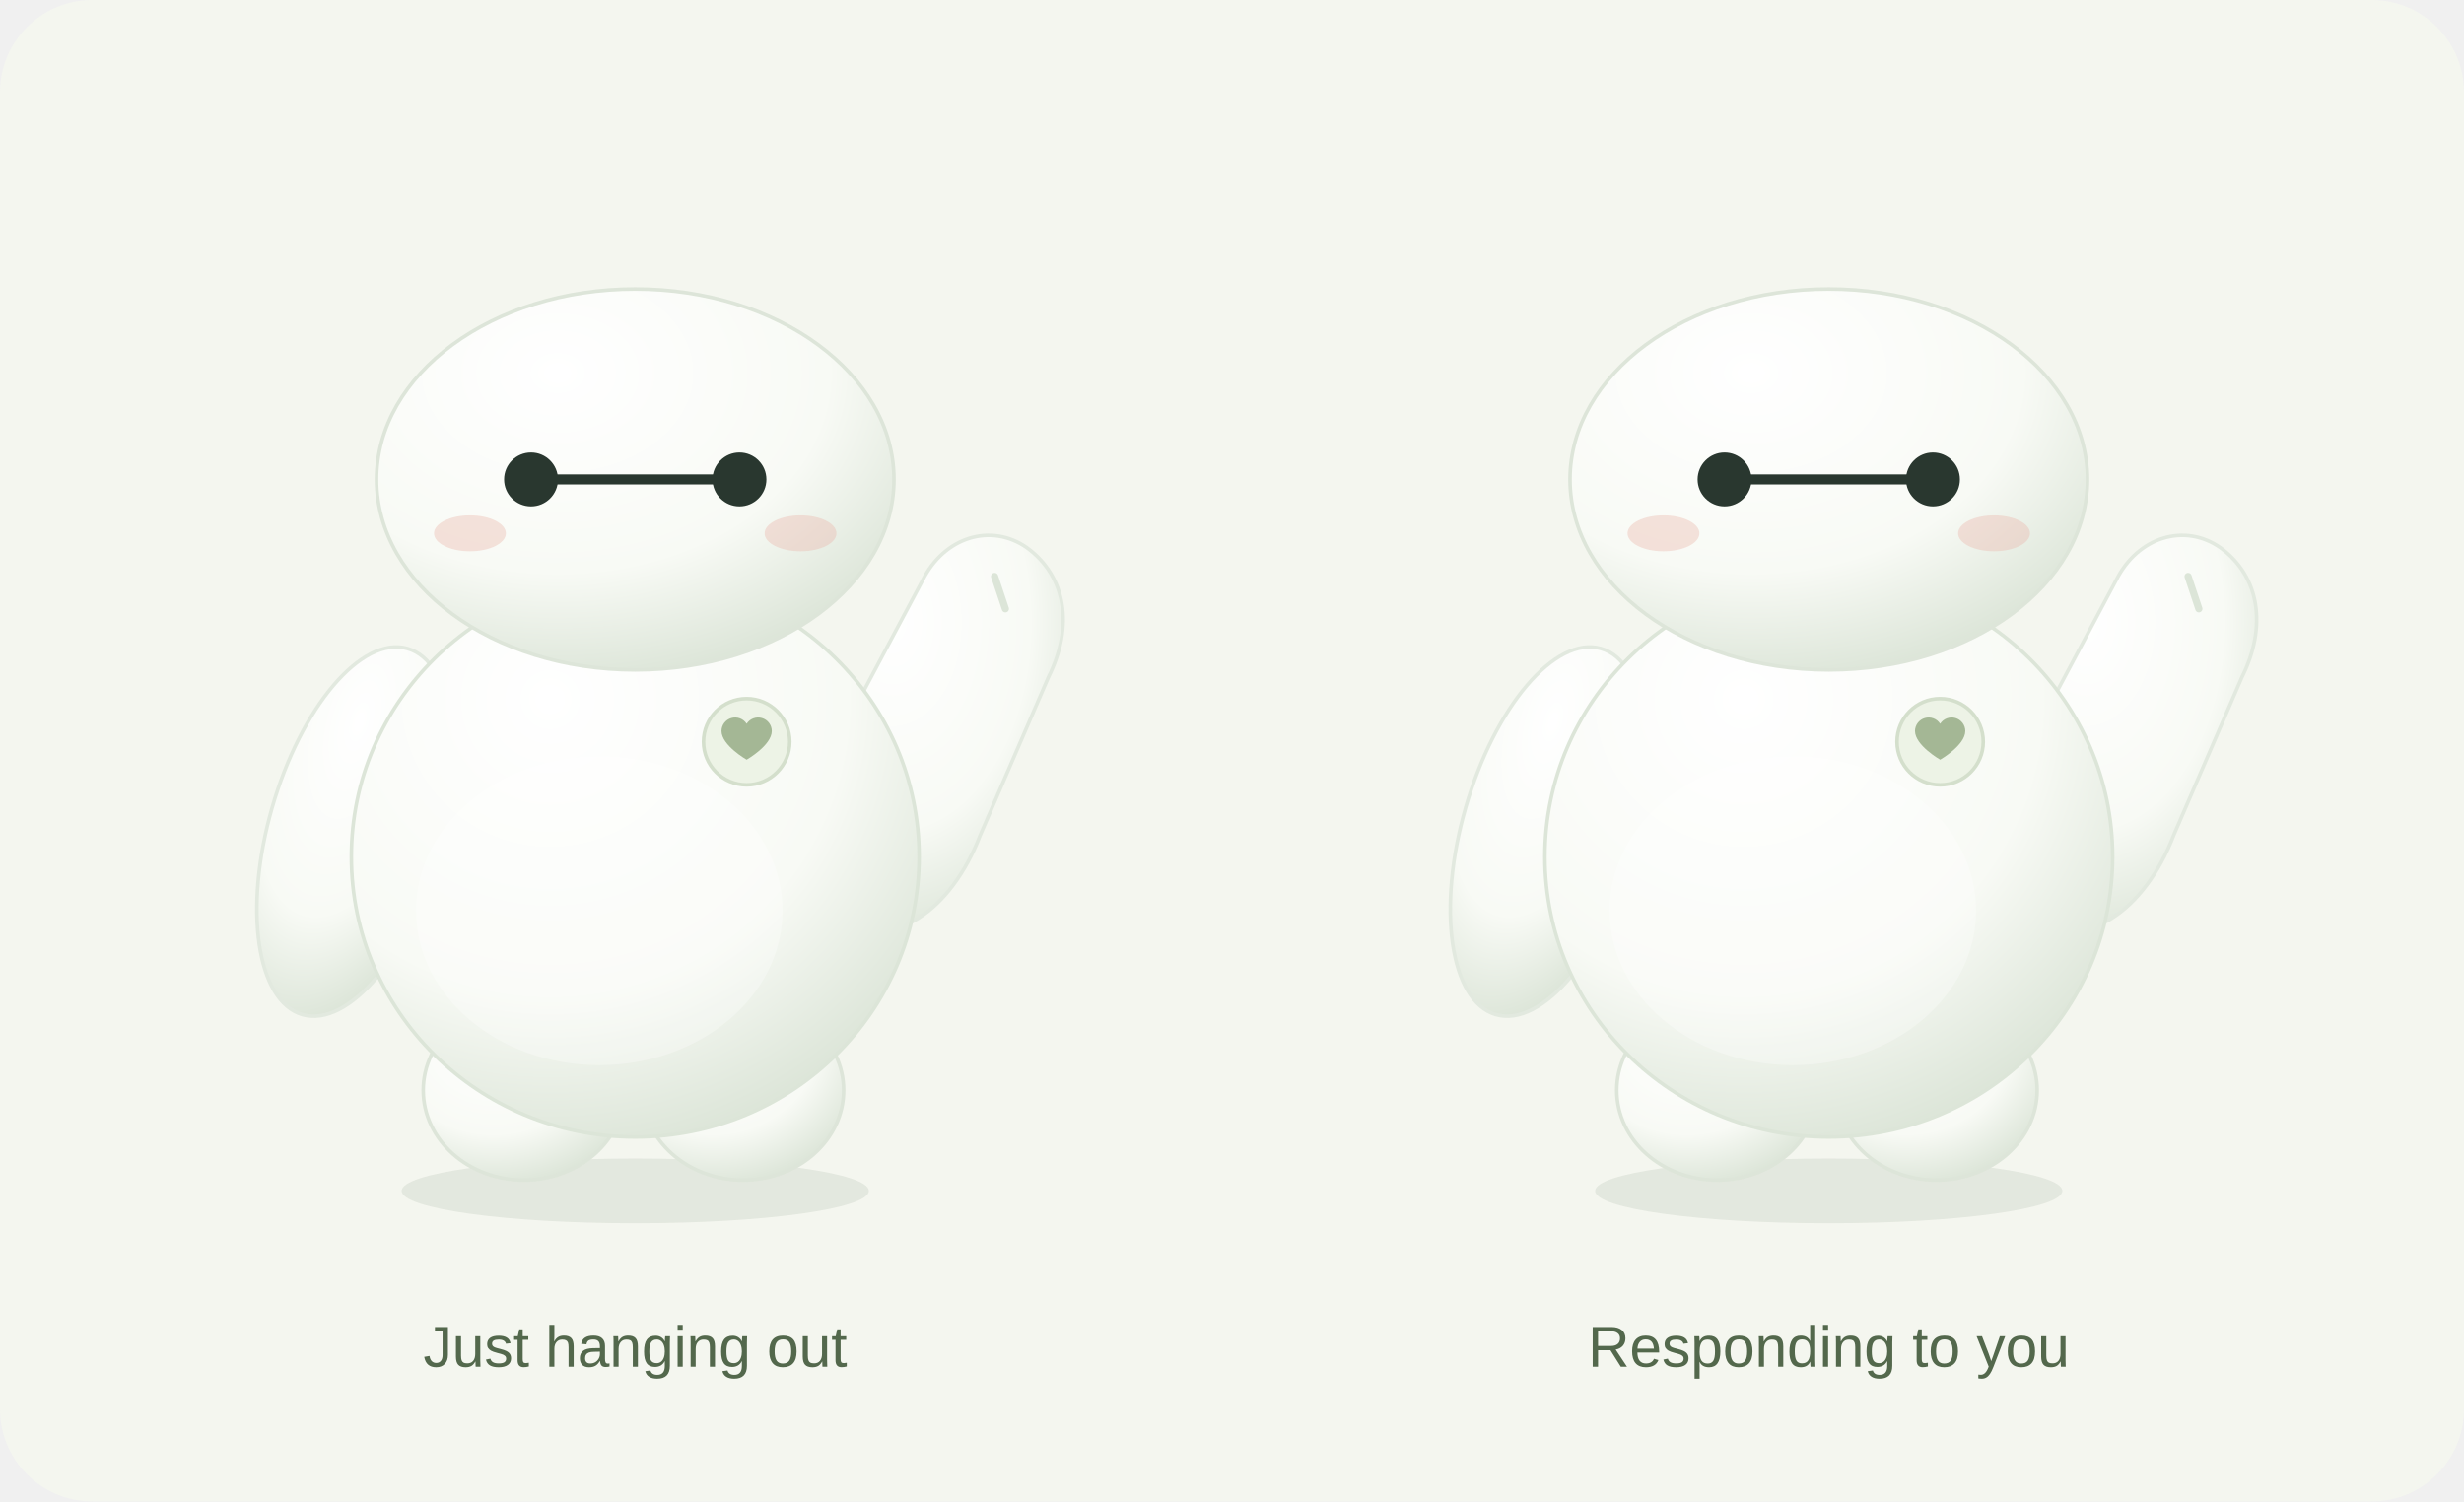
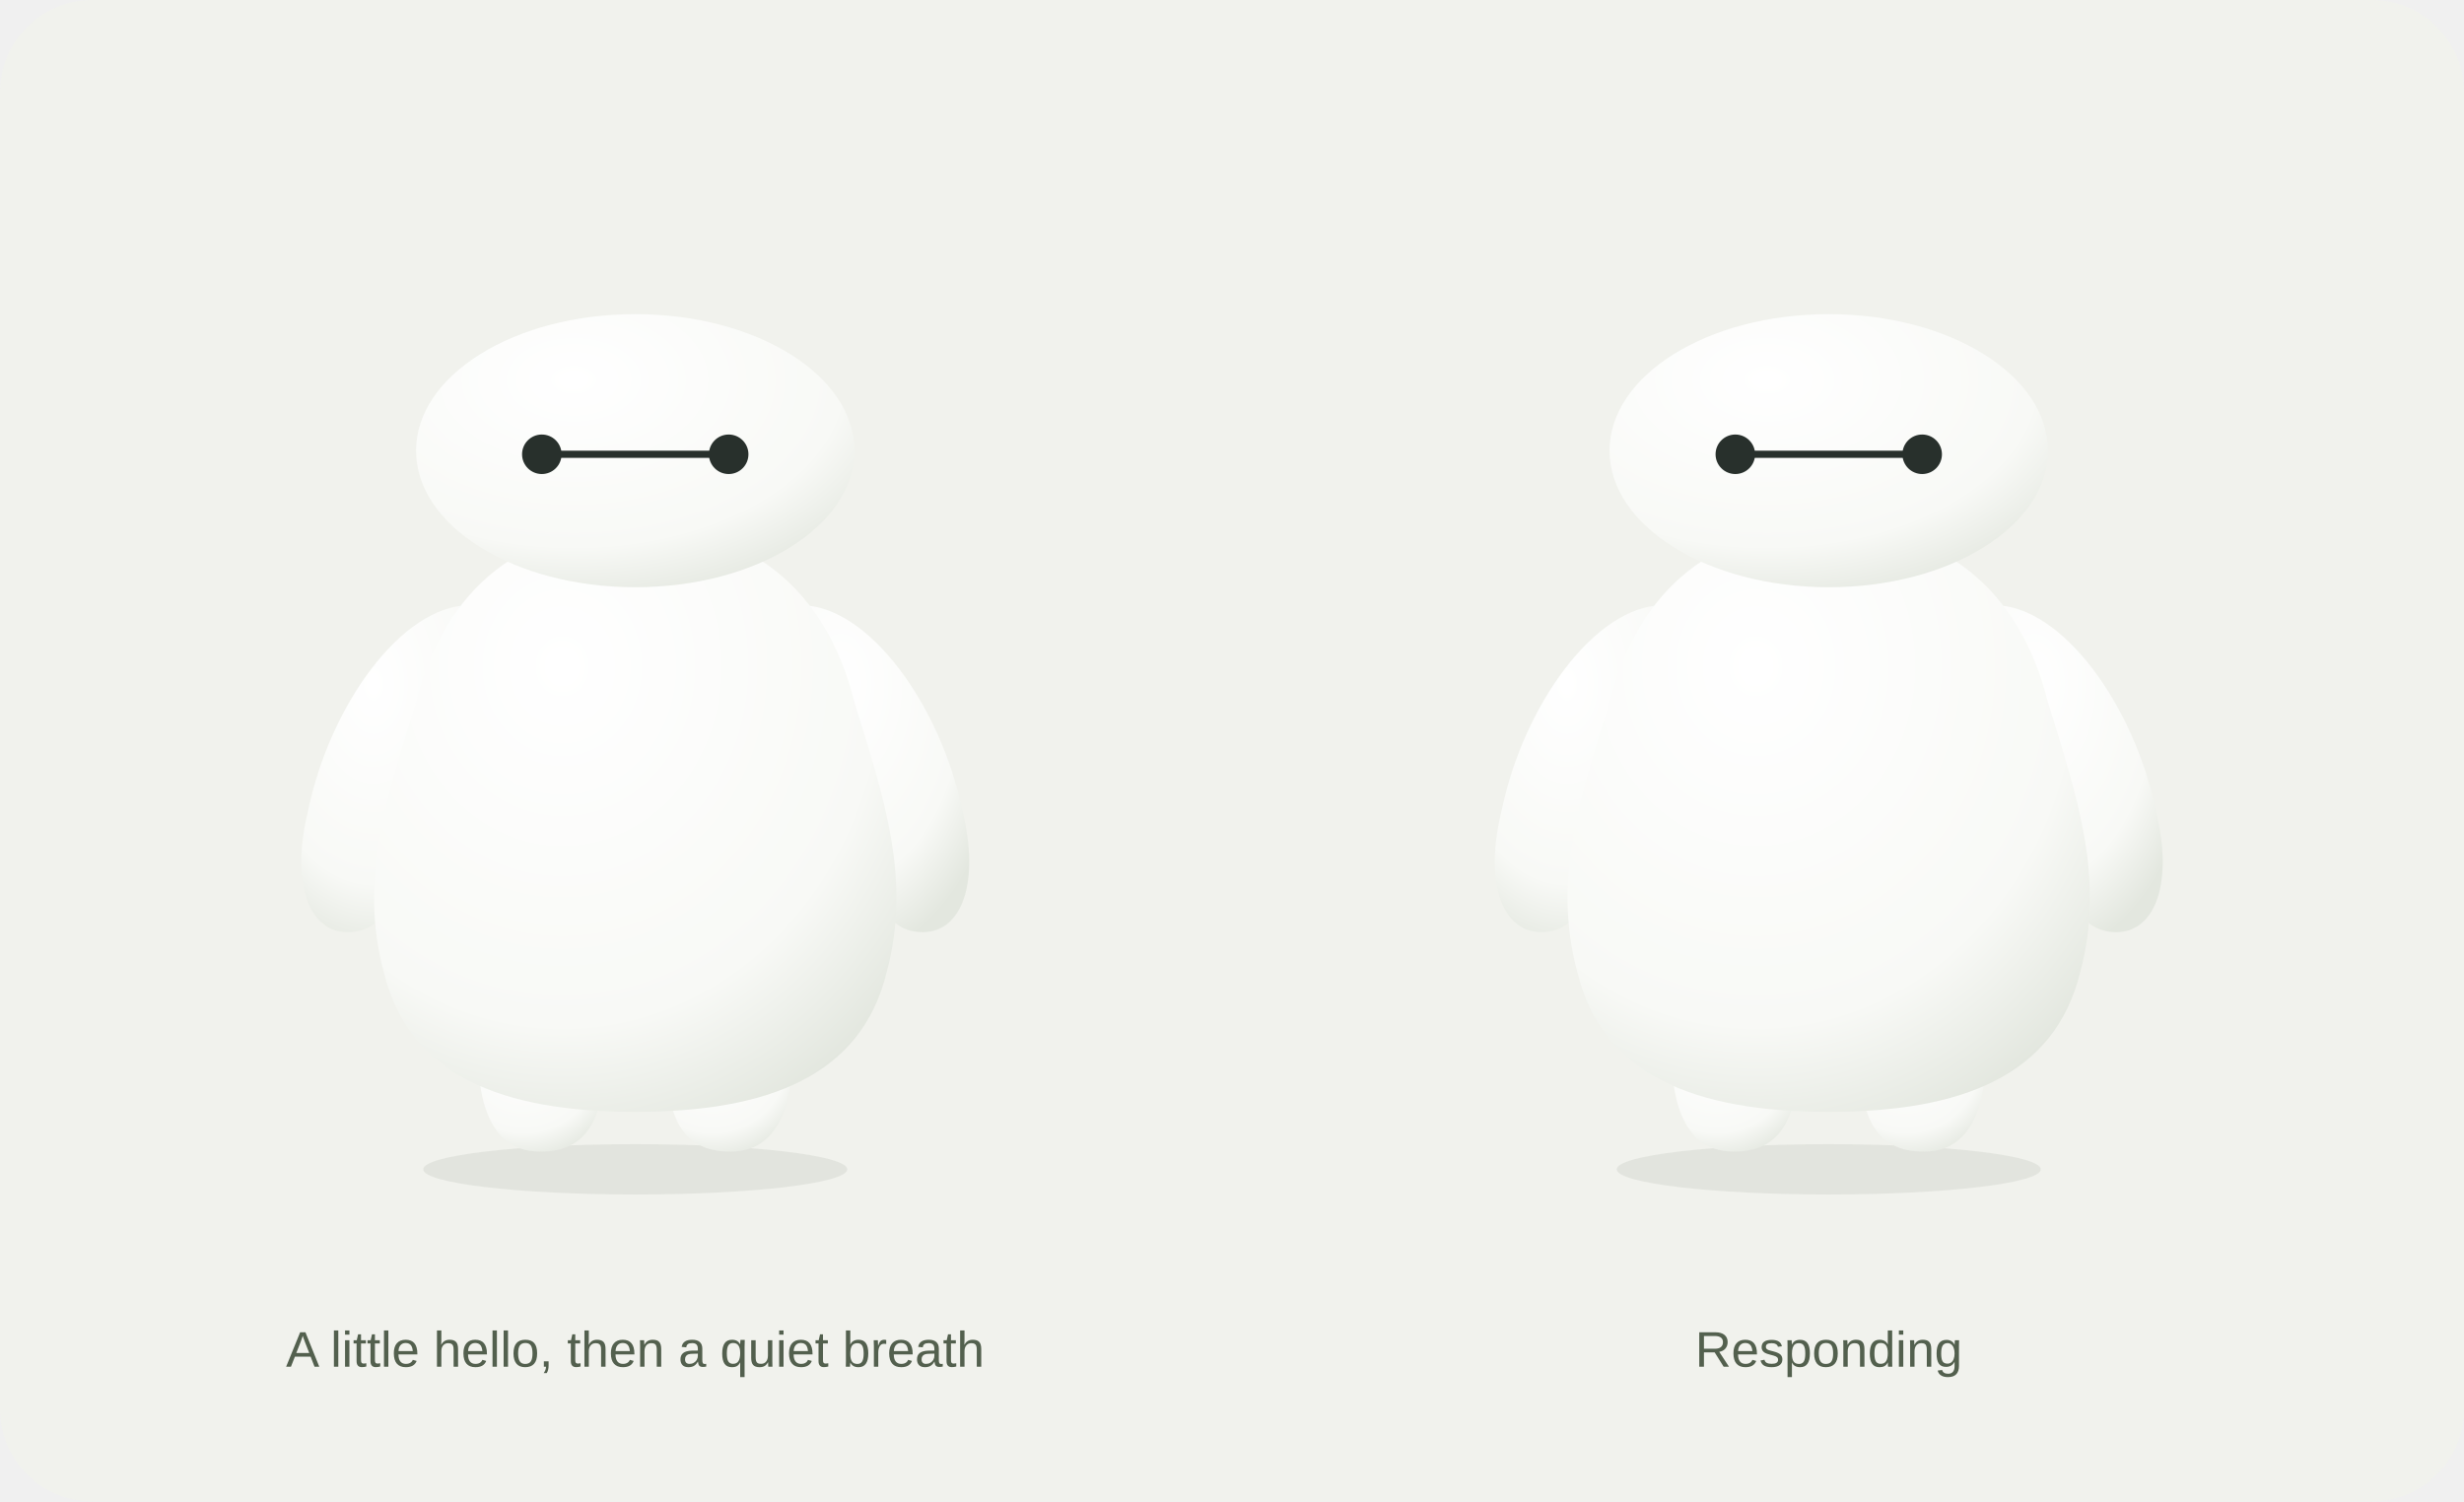
<svg xmlns="http://www.w3.org/2000/svg" width="640" height="390" viewBox="0 0 640 390">
  <style>
.mascot { isolation: isolate; }
- .bay-float { animation: bay-float 5.6s cubic-bezier(.45,0,.55,1) infinite; }
- .bay-squish { transform-origin: 150px 285px; animation: bay-breathe 5.6s ease-in-out infinite; }
- .bay-head { transform-origin: 150px 145px; animation: bay-curious 9s ease-in-out infinite; }
- .bay-face { transition: transform 650ms cubic-bezier(.22,1,.36,1); }
- .mascot:hover .bay-face { transform: translateY(-2px); }
- .bay-eyes { transform-origin: 150px 112px; animation: bay-blink 7.3s ease-in-out infinite; }
- .bay-wave { transform-origin: 209px 222px; animation: bay-wave 8s cubic-bezier(.45,0,.55,1) infinite; }
- .bay-arm-left { transform-origin: 86px 172px; animation: bay-arm 5.6s ease-in-out infinite; }
- .bay-shadow { transform-origin: 150px 310px; animation: bay-shadow 5.6s ease-in-out infinite; }
- .bay-heart { transform-origin: 181px 185px; animation: bay-heart 3.6s ease-in-out infinite; }
- .bay-orbit { opacity: 0; transition: opacity 450ms ease; }
+ .bay-pose { transition: transform 850ms cubic-bezier(.22,1,.36,1); }
+ .bay-breathe { transform-origin: 150px 296px; animation: bay-breath 6s cubic-bezier(.45,0,.55,1) infinite; }
+ .bay-greeting { transform-origin: 150px 291px; animation: bay-greet-body 2.8s .4s both; }
+ .bay-wave { transform-origin: 198px 155px; animation: bay-greet-arm 2.8s .4s both; }
+ .bay-head { transform-origin: 150px 135px; animation: bay-greet-head 2.8s .4s both; }
+ .bay-eyes { transform-origin: 150px 105px; animation: bay-blink 8s 3.4s infinite; }
+ .bay-shadow { transform-origin: 150px 304px; animation: bay-ground 6s cubic-bezier(.45,0,.55,1) infinite; }
+ .bay-orbit { opacity: 0; transition: opacity 650ms ease; }
.app:has(.bay-response) .agent-header .bay-orbit { opacity: 1; }
- .app:has(.bay-response) .agent-header .bay-head { animation: bay-attentive 2.4s ease-in-out infinite; }
- .app:has(.bay-response) .agent-header .bay-wave { animation: none; transform: rotate(7deg); }
- .bay-dot { transform-box: fill-box; transform-origin: center; animation: bay-dot 1.5s cubic-bezier(.45,0,.55,1) infinite; }
- .bay-dot:nth-child(2) { animation-delay: -1.3s; }
- .bay-dot:nth-child(3) { animation-delay: -1.1s; }
+ .app:has(.bay-response) .agent-header .bay-pose { transform: translateY(-3px); }
+ .app:has(.bay-response) .agent-header .bay-intent { animation: bay-acknowledge 900ms both; }
+ .bay-dot, .bay-response-dots i { transform-box: fill-box; transform-origin: center; animation: bay-dot 1.8s ease-in-out infinite; }
+ .bay-dot:nth-child(2), .bay-response-dots i:nth-child(2) { animation-delay: -1.6s; }
+ .bay-dot:nth-child(3), .bay-response-dots i:nth-child(3) { animation-delay: -1.4s; }
.bay-response { display: flex; align-items: center; justify-content: center; gap: 9px; min-height: 24px; color: #738369; font-size: 10px; }
.bay-response-dots { display: inline-flex; align-items: center; gap: 4px; height: 18px; }
- .bay-response-dots i { display: block; width: 5px; height: 5px; border-radius: 50%; background: #819b71; animation: bay-dot 1.5s cubic-bezier(.45,0,.55,1) infinite; }
- .bay-response-dots i:nth-child(2) { animation-delay: -1.3s; }
- .bay-response-dots i:nth-child(3) { animation-delay: -1.1s; }
+ .bay-response-dots i { display: block; width: 4px; height: 4px; border-radius: 50%; background: #718267; }
.agent-header .small { width: 78px; height: 78px; margin-top: -6px; margin-bottom: -6px; }
- @keyframes bay-float { 0%,100% { transform: translateY(0); } 50% { transform: translateY(-7px); } }
- @keyframes bay-breathe { 0%,100% { transform: scale(1,1); } 50% { transform: scale(1.025,.986); } }
- @keyframes bay-curious { 0%,20%,60%,100% { transform: rotate(0); } 35%,45% { transform: rotate(-5deg); } 77%,85% { transform: rotate(3deg); } }
- @keyframes bay-blink { 0%,39%,43%,70%,74%,100% { transform: scaleY(1); } 41%,72% { transform: scaleY(.10); } }
- @keyframes bay-wave { 0%,12%,46%,100% { transform: rotate(4deg); } 21%,37% { transform: rotate(-13deg); } 29% { transform: rotate(11deg); } }
- @keyframes bay-arm { 0%,100% { transform: rotate(0); } 50% { transform: rotate(-5deg); } }
- @keyframes bay-shadow { 0%,100% { transform: scaleX(1); opacity: .10; } 50% { transform: scaleX(.88); opacity: .065; } }
- @keyframes bay-heart { 0%,100% { transform: scale(1); } 50% { transform: scale(1.07); } }
- @keyframes bay-attentive { 0%,100% { transform: rotate(-3deg); } 50% { transform: rotate(3deg) translateY(-2px); } }
- @keyframes bay-dot { 0%,100% { transform: translateY(0) scale(1); opacity: .45; } 50% { transform: translateY(-4px) scale(1.18,.88); opacity: 1; } }
+ @keyframes bay-breath {
+   0%,100% { transform: translateY(0) scale(1,1); }
+   50% { transform: translateY(-1.5px) scale(1.008,1.012); }
+ }
+ @keyframes bay-ground { 0%,100% { opacity: .08; transform: scaleX(1); } 50% { opacity: .065; transform: scaleX(.96); } }
+ @keyframes bay-greet-body {
+   0%,100% { transform: rotate(0); animation-timing-function: cubic-bezier(.45,0,.55,1); }
+   18% { transform: rotate(1deg) translateY(1px); animation-timing-function: cubic-bezier(.22,1,.36,1); }
+   43%,62% { transform: rotate(-2deg); animation-timing-function: cubic-bezier(.45,0,.55,1); }
+   85% { transform: rotate(.4deg); }
+ }
+ @keyframes bay-greet-arm {
+   0%,12%,100% { transform: rotate(0); animation-timing-function: cubic-bezier(.45,0,.55,1); }
+   22% { transform: rotate(7deg); animation-timing-function: cubic-bezier(.22,1,.36,1); }
+   43% { transform: rotate(-118deg); animation-timing-function: ease-in-out; }
+   54% { transform: rotate(-105deg); animation-timing-function: ease-in-out; }
+   64% { transform: rotate(-115deg); animation-timing-function: cubic-bezier(.45,0,.55,1); }
+   92% { transform: rotate(2deg); }
+ }
+ @keyframes bay-greet-head {
+   0%,24%,100% { transform: rotate(0); animation-timing-function: ease-in-out; }
+   48%,65% { transform: rotate(3deg); animation-timing-function: cubic-bezier(.45,0,.55,1); }
+ }
+ @keyframes bay-blink { 0%,44%,48%,100% { transform: scaleY(1); } 46% { transform: scaleY(.08); } }
+ @keyframes bay-acknowledge {
+   0%,100% { transform: translateY(0); animation-timing-function: cubic-bezier(.45,0,.55,1); }
+   24% { transform: translateY(4px); animation-timing-function: cubic-bezier(.22,1,.36,1); }
+   70% { transform: translateY(-.7px); }
+ }
+ @keyframes bay-dot { 0%,100% { transform: translateY(0) scale(1); opacity: .4; } 50% { transform: translateY(-2.5px) scale(1.1); opacity: .9; } }
@media (max-width: 760px) {
  .agent-header .small { width: 70px; height: 70px; margin-top: -4px; margin-bottom: -6px; }
}
@media (prefers-reduced-motion: reduce) {
-   .mascot *, .bay-response-dots i { animation: none !important; transition: none !important; }
+   .mascot *, .bay-response-dots i { animation: none !important; transition: none !important; transform: none !important; }
  .bay-dot, .bay-response-dots i { opacity: .8; }
}
</style>
-   <rect width="640" height="390" rx="24" fill="#f4f6ef" />
+   <rect width="640" height="390" rx="24" fill="#f1f2ed" />
  <g transform="translate(25 20)">
    <svg class="mascot" width="280" height="308" viewBox="0 0 300 330" role="img" aria-label="Baymax, your care companion">
      <defs>
-         <radialGradient id="idle-shell" cx="35%" cy="22%" r="82%">
+         <radialGradient id="idle-shell" cx="36%" cy="24%" r="85%">
          <stop offset="0" stop-color="#ffffff" />
-           <stop offset=".64" stop-color="#f8faf5" />
-           <stop offset="1" stop-color="#dce5d8" />
+           <stop offset=".72" stop-color="#f8f9f6" />
+           <stop offset="1" stop-color="#e3e7df" />
        </radialGradient>
      </defs>
-       <ellipse class="bay-shadow" cx="150" cy="310" rx="65" ry="9" fill="#446144" opacity=".10" />
-       <g class="bay-float">
-         <g class="bay-squish">
-           <ellipse cx="119" cy="282" rx="28" ry="25" fill="url(#idle-shell)" stroke="#dde5d9" />
-           <ellipse cx="180" cy="282" rx="28" ry="25" fill="url(#idle-shell)" stroke="#dde5d9" />
-           <g class="bay-arm-left">
-             <ellipse cx="72" cy="210" rx="24" ry="53" transform="rotate(16 72 210)" fill="url(#idle-shell)" stroke="#e2e9df" />
-           </g>
-           <g class="bay-wave">
-             <path d="M207 234 C193 223 193 207 205 187 L230 140 C236 128 249 124 259 131 C270 139 272 153 265 167 L246 211 C238 232 221 244 207 234Z" fill="url(#idle-shell)" stroke="#e2e9df" />
-             <path d="m250 139 3 9" fill="none" stroke="#dce5d8" stroke-width="2" stroke-linecap="round" />
-           </g>
-           <ellipse cx="150" cy="217" rx="79" ry="78" fill="url(#idle-shell)" stroke="#dce5d8" />
-           <ellipse cx="140" cy="232" rx="51" ry="43" fill="#fff" opacity=".28" />
-           <g class="bay-head">
-             <ellipse cx="150" cy="112" rx="72" ry="53" fill="url(#idle-shell)" stroke="#dde5d9" />
-             <g class="bay-face">
-               <ellipse cx="104" cy="127" rx="10" ry="5" fill="#eab6aa" opacity=".38" />
-               <ellipse cx="196" cy="127" rx="10" ry="5" fill="#eab6aa" opacity=".38" />
-               <path d="M122 112h56" stroke="#29372f" stroke-width="2.8" stroke-linecap="round" />
-               <g class="bay-eyes" fill="#29372f">
-                 <circle cx="121" cy="112" r="7.5" />
-                 <circle cx="179" cy="112" r="7.5" />
+       <ellipse class="bay-shadow" cx="150" cy="304" rx="59" ry="7" fill="#354532" opacity=".08" />
+       <g class="bay-pose">
+         <g class="bay-intent">
+           <g class="bay-breathe">
+             <g class="bay-greeting">
+               <path d="M107 264 C105 278 107 298 122 299 C137 300 142 289 141 271Z" fill="url(#idle-shell)" />
+               <path d="M159 271 C158 289 163 300 178 299 C193 298 195 278 193 264Z" fill="url(#idle-shell)" />
+               <path d="M104 147 C85 147 65 175 59 204 C54 224 59 238 70 238 C83 238 85 222 91 205 L113 169Z" fill="url(#idle-shell)" />
+               <g class="bay-wave">
+                 <path d="M196 147 C215 147 235 175 241 204 C246 224 241 238 230 238 C217 238 215 222 209 205 L187 169Z" fill="url(#idle-shell)" />
+               </g>
+               <path d="M150 125 C119 125 97 142 89 174 C81 200 73 223 80 249 C87 278 113 288 150 288 C187 288 213 278 220 249 C227 223 219 200 211 174 C203 142 181 125 150 125Z" fill="url(#idle-shell)" />
+               <g class="bay-head">
+                 <ellipse cx="150" cy="104" rx="61" ry="38" fill="url(#idle-shell)" />
+                 <path d="M124 105h52" stroke="#28302c" stroke-width="2" />
+                 <g class="bay-eyes" fill="#28302c">
+                   <circle cx="124" cy="105" r="5.5" />
+                   <circle cx="176" cy="105" r="5.5" />
+                 </g>
              </g>
            </g>
          </g>
-           <g class="bay-heart">
-             <circle cx="181" cy="185" r="12" fill="#edf3e6" stroke="#d4dfcc" />
-             <path d="M181 190s-7-4-7-8a3.8 3.8 0 0 1 7-2 3.8 3.8 0 0 1 7 2c0 4-7 8-7 8" fill="#a4b795" />
-           </g>
        </g>
      </g>
-       <g class="bay-orbit" fill="#819b71" aria-hidden="true">
-         <circle class="bay-dot" cx="126" cy="318" r="4" />
-         <circle class="bay-dot" cx="150" cy="318" r="4" />
-         <circle class="bay-dot" cx="174" cy="318" r="4" />
+       <g class="bay-orbit" fill="#718267" aria-hidden="true">
+         <circle class="bay-dot" cx="135" cy="319" r="3" />
+         <circle class="bay-dot" cx="150" cy="319" r="3" />
+         <circle class="bay-dot" cx="165" cy="319" r="3" />
      </g>
    </svg>
  </g>
  <g class="app" transform="translate(335 20)">
    <g class="bay-response" />
    <g class="agent-header">
      <svg class="mascot" width="280" height="308" viewBox="0 0 300 330" role="img" aria-label="Baymax, your care companion">
        <defs>
-           <radialGradient id="active-shell" cx="35%" cy="22%" r="82%">
+           <radialGradient id="active-shell" cx="36%" cy="24%" r="85%">
            <stop offset="0" stop-color="#ffffff" />
-             <stop offset=".64" stop-color="#f8faf5" />
-             <stop offset="1" stop-color="#dce5d8" />
+             <stop offset=".72" stop-color="#f8f9f6" />
+             <stop offset="1" stop-color="#e3e7df" />
          </radialGradient>
        </defs>
-         <ellipse class="bay-shadow" cx="150" cy="310" rx="65" ry="9" fill="#446144" opacity=".10" />
-         <g class="bay-float">
-           <g class="bay-squish">
-             <ellipse cx="119" cy="282" rx="28" ry="25" fill="url(#active-shell)" stroke="#dde5d9" />
-             <ellipse cx="180" cy="282" rx="28" ry="25" fill="url(#active-shell)" stroke="#dde5d9" />
-             <g class="bay-arm-left">
-               <ellipse cx="72" cy="210" rx="24" ry="53" transform="rotate(16 72 210)" fill="url(#active-shell)" stroke="#e2e9df" />
-             </g>
-             <g class="bay-wave">
-               <path d="M207 234 C193 223 193 207 205 187 L230 140 C236 128 249 124 259 131 C270 139 272 153 265 167 L246 211 C238 232 221 244 207 234Z" fill="url(#active-shell)" stroke="#e2e9df" />
-               <path d="m250 139 3 9" fill="none" stroke="#dce5d8" stroke-width="2" stroke-linecap="round" />
-             </g>
-             <ellipse cx="150" cy="217" rx="79" ry="78" fill="url(#active-shell)" stroke="#dce5d8" />
-             <ellipse cx="140" cy="232" rx="51" ry="43" fill="#fff" opacity=".28" />
-             <g class="bay-head">
-               <ellipse cx="150" cy="112" rx="72" ry="53" fill="url(#active-shell)" stroke="#dde5d9" />
-               <g class="bay-face">
-                 <ellipse cx="104" cy="127" rx="10" ry="5" fill="#eab6aa" opacity=".38" />
-                 <ellipse cx="196" cy="127" rx="10" ry="5" fill="#eab6aa" opacity=".38" />
-                 <path d="M122 112h56" stroke="#29372f" stroke-width="2.8" stroke-linecap="round" />
-                 <g class="bay-eyes" fill="#29372f">
-                   <circle cx="121" cy="112" r="7.5" />
-                   <circle cx="179" cy="112" r="7.5" />
+         <ellipse class="bay-shadow" cx="150" cy="304" rx="59" ry="7" fill="#354532" opacity=".08" />
+         <g class="bay-pose">
+           <g class="bay-intent">
+             <g class="bay-breathe">
+               <g class="bay-greeting">
+                 <path d="M107 264 C105 278 107 298 122 299 C137 300 142 289 141 271Z" fill="url(#active-shell)" />
+                 <path d="M159 271 C158 289 163 300 178 299 C193 298 195 278 193 264Z" fill="url(#active-shell)" />
+                 <path d="M104 147 C85 147 65 175 59 204 C54 224 59 238 70 238 C83 238 85 222 91 205 L113 169Z" fill="url(#active-shell)" />
+                 <g class="bay-wave">
+                   <path d="M196 147 C215 147 235 175 241 204 C246 224 241 238 230 238 C217 238 215 222 209 205 L187 169Z" fill="url(#active-shell)" />
+                 </g>
+                 <path d="M150 125 C119 125 97 142 89 174 C81 200 73 223 80 249 C87 278 113 288 150 288 C187 288 213 278 220 249 C227 223 219 200 211 174 C203 142 181 125 150 125Z" fill="url(#active-shell)" />
+                 <g class="bay-head">
+                   <ellipse cx="150" cy="104" rx="61" ry="38" fill="url(#active-shell)" />
+                   <path d="M124 105h52" stroke="#28302c" stroke-width="2" />
+                   <g class="bay-eyes" fill="#28302c">
+                     <circle cx="124" cy="105" r="5.5" />
+                     <circle cx="176" cy="105" r="5.5" />
+                   </g>
                </g>
              </g>
            </g>
-             <g class="bay-heart">
-               <circle cx="181" cy="185" r="12" fill="#edf3e6" stroke="#d4dfcc" />
-               <path d="M181 190s-7-4-7-8a3.8 3.8 0 0 1 7-2 3.8 3.8 0 0 1 7 2c0 4-7 8-7 8" fill="#a4b795" />
-             </g>
          </g>
        </g>
-         <g class="bay-orbit" fill="#819b71" aria-hidden="true">
-           <circle class="bay-dot" cx="126" cy="318" r="4" />
-           <circle class="bay-dot" cx="150" cy="318" r="4" />
-           <circle class="bay-dot" cx="174" cy="318" r="4" />
+         <g class="bay-orbit" fill="#718267" aria-hidden="true">
+           <circle class="bay-dot" cx="135" cy="319" r="3" />
+           <circle class="bay-dot" cx="150" cy="319" r="3" />
+           <circle class="bay-dot" cx="165" cy="319" r="3" />
        </g>
      </svg>
    </g>
  </g>
-   <g font-family="Arial,sans-serif" font-size="15" fill="#53684c" text-anchor="middle">
-     <text x="165" y="355">Just hanging out</text>
-     <text x="475" y="355">Responding to you</text>
+   <g font-family="Arial,sans-serif" font-size="13" fill="#53604e" text-anchor="middle">
+     <text x="165" y="355">A little hello, then a quiet breath</text>
+     <text x="475" y="355">Responding</text>
  </g>
</svg>
